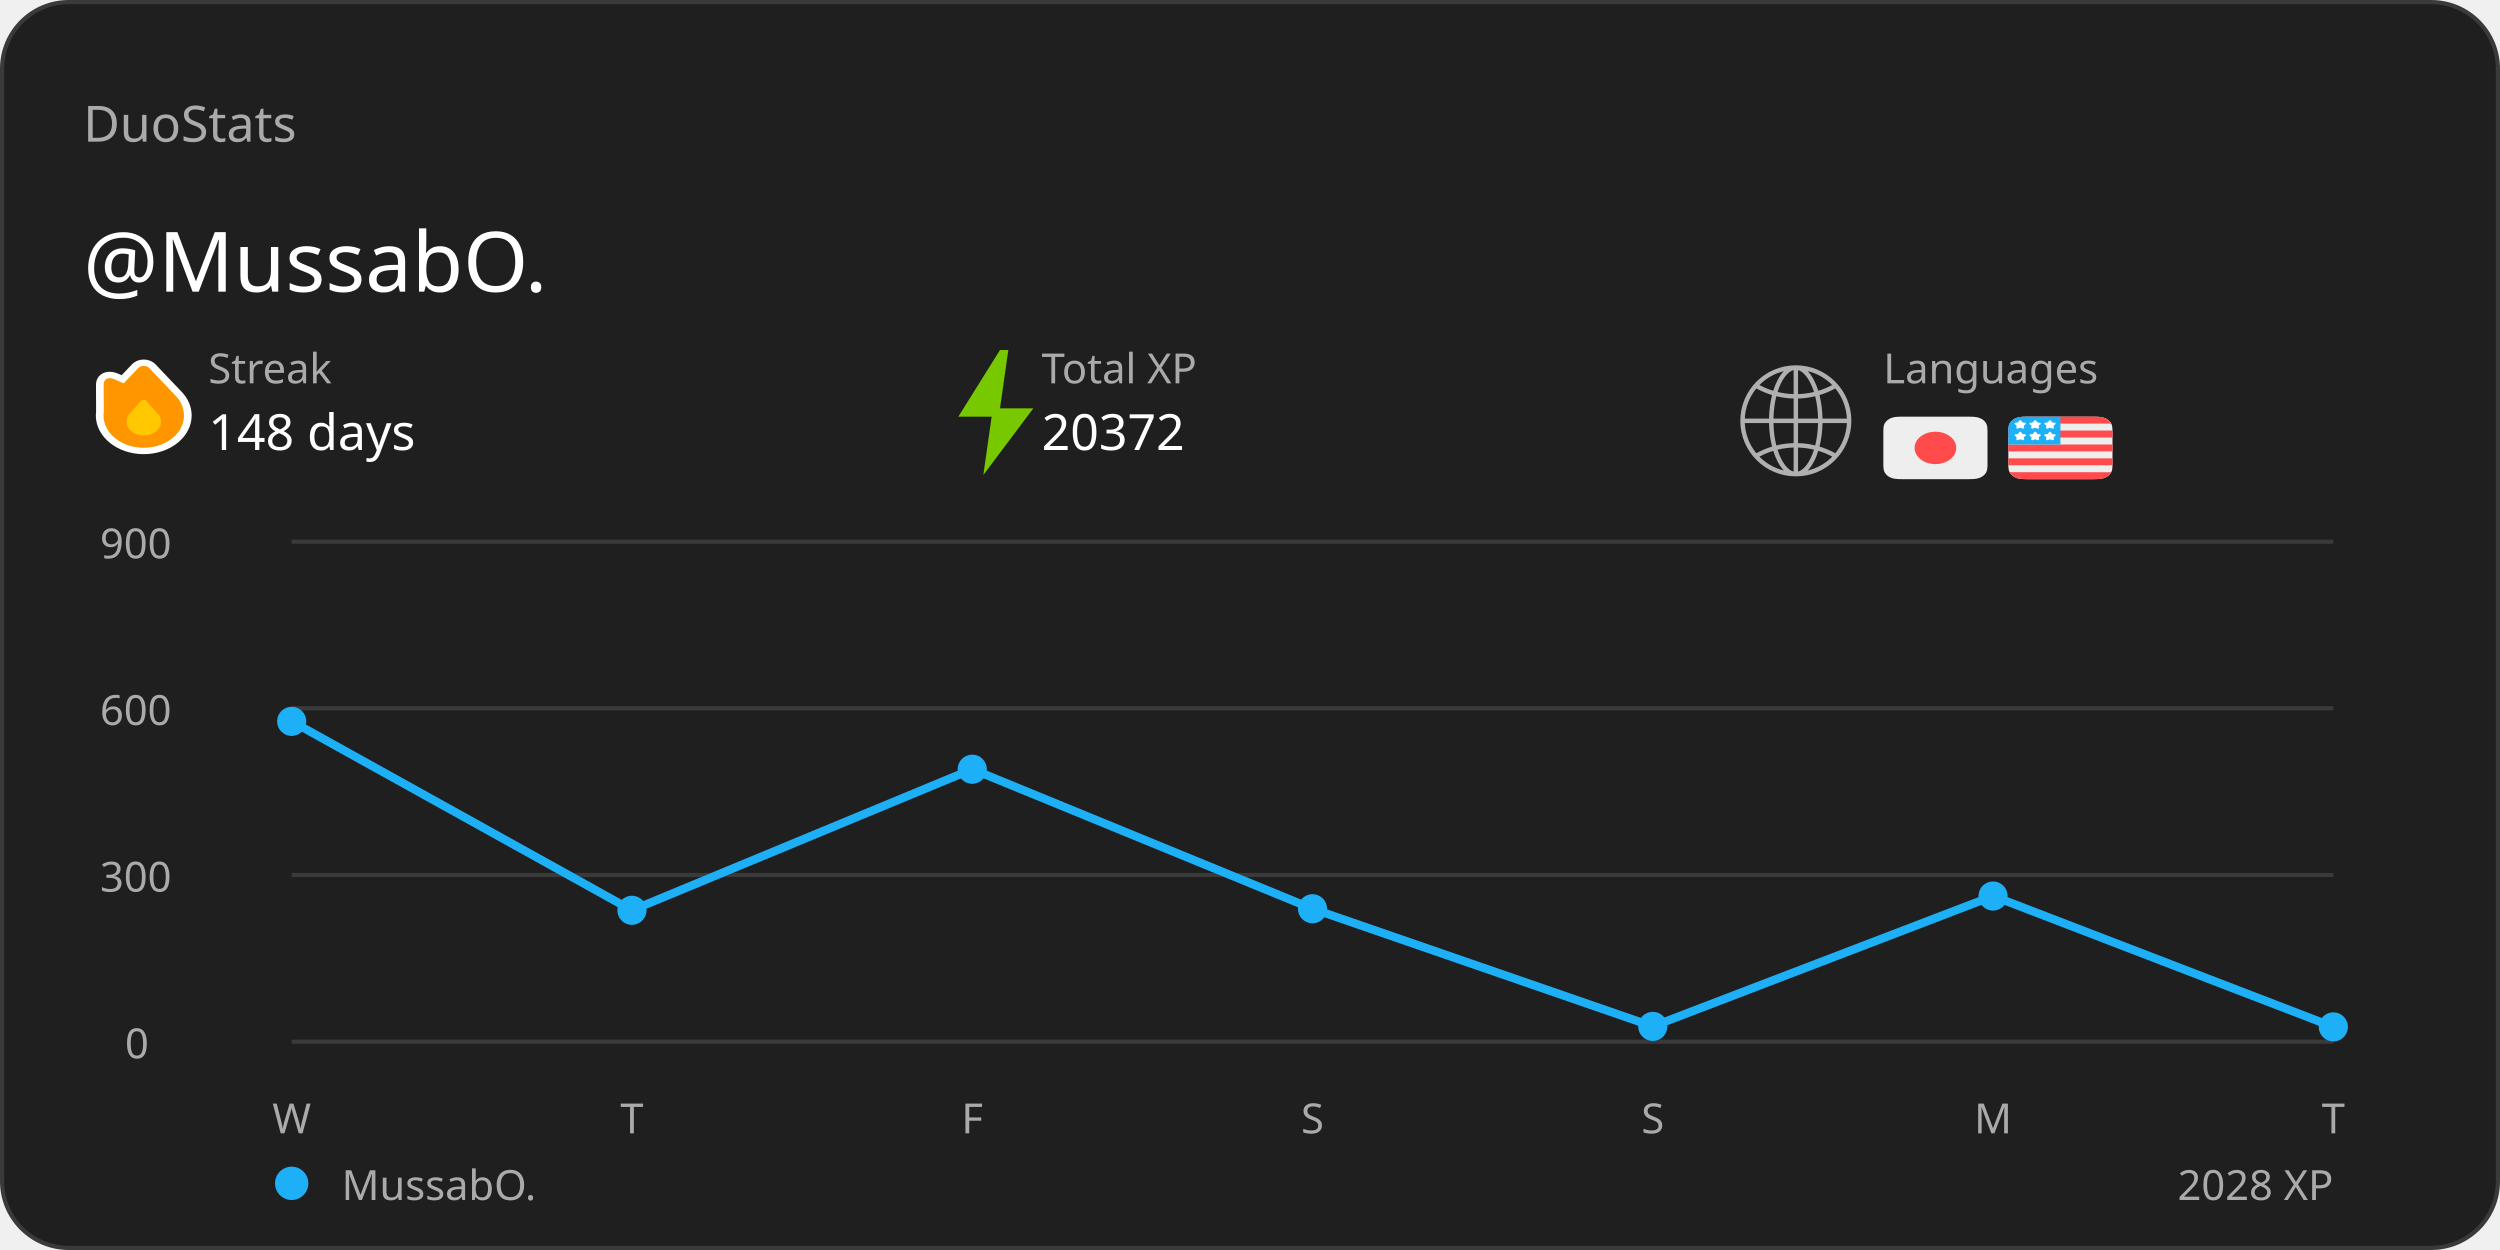
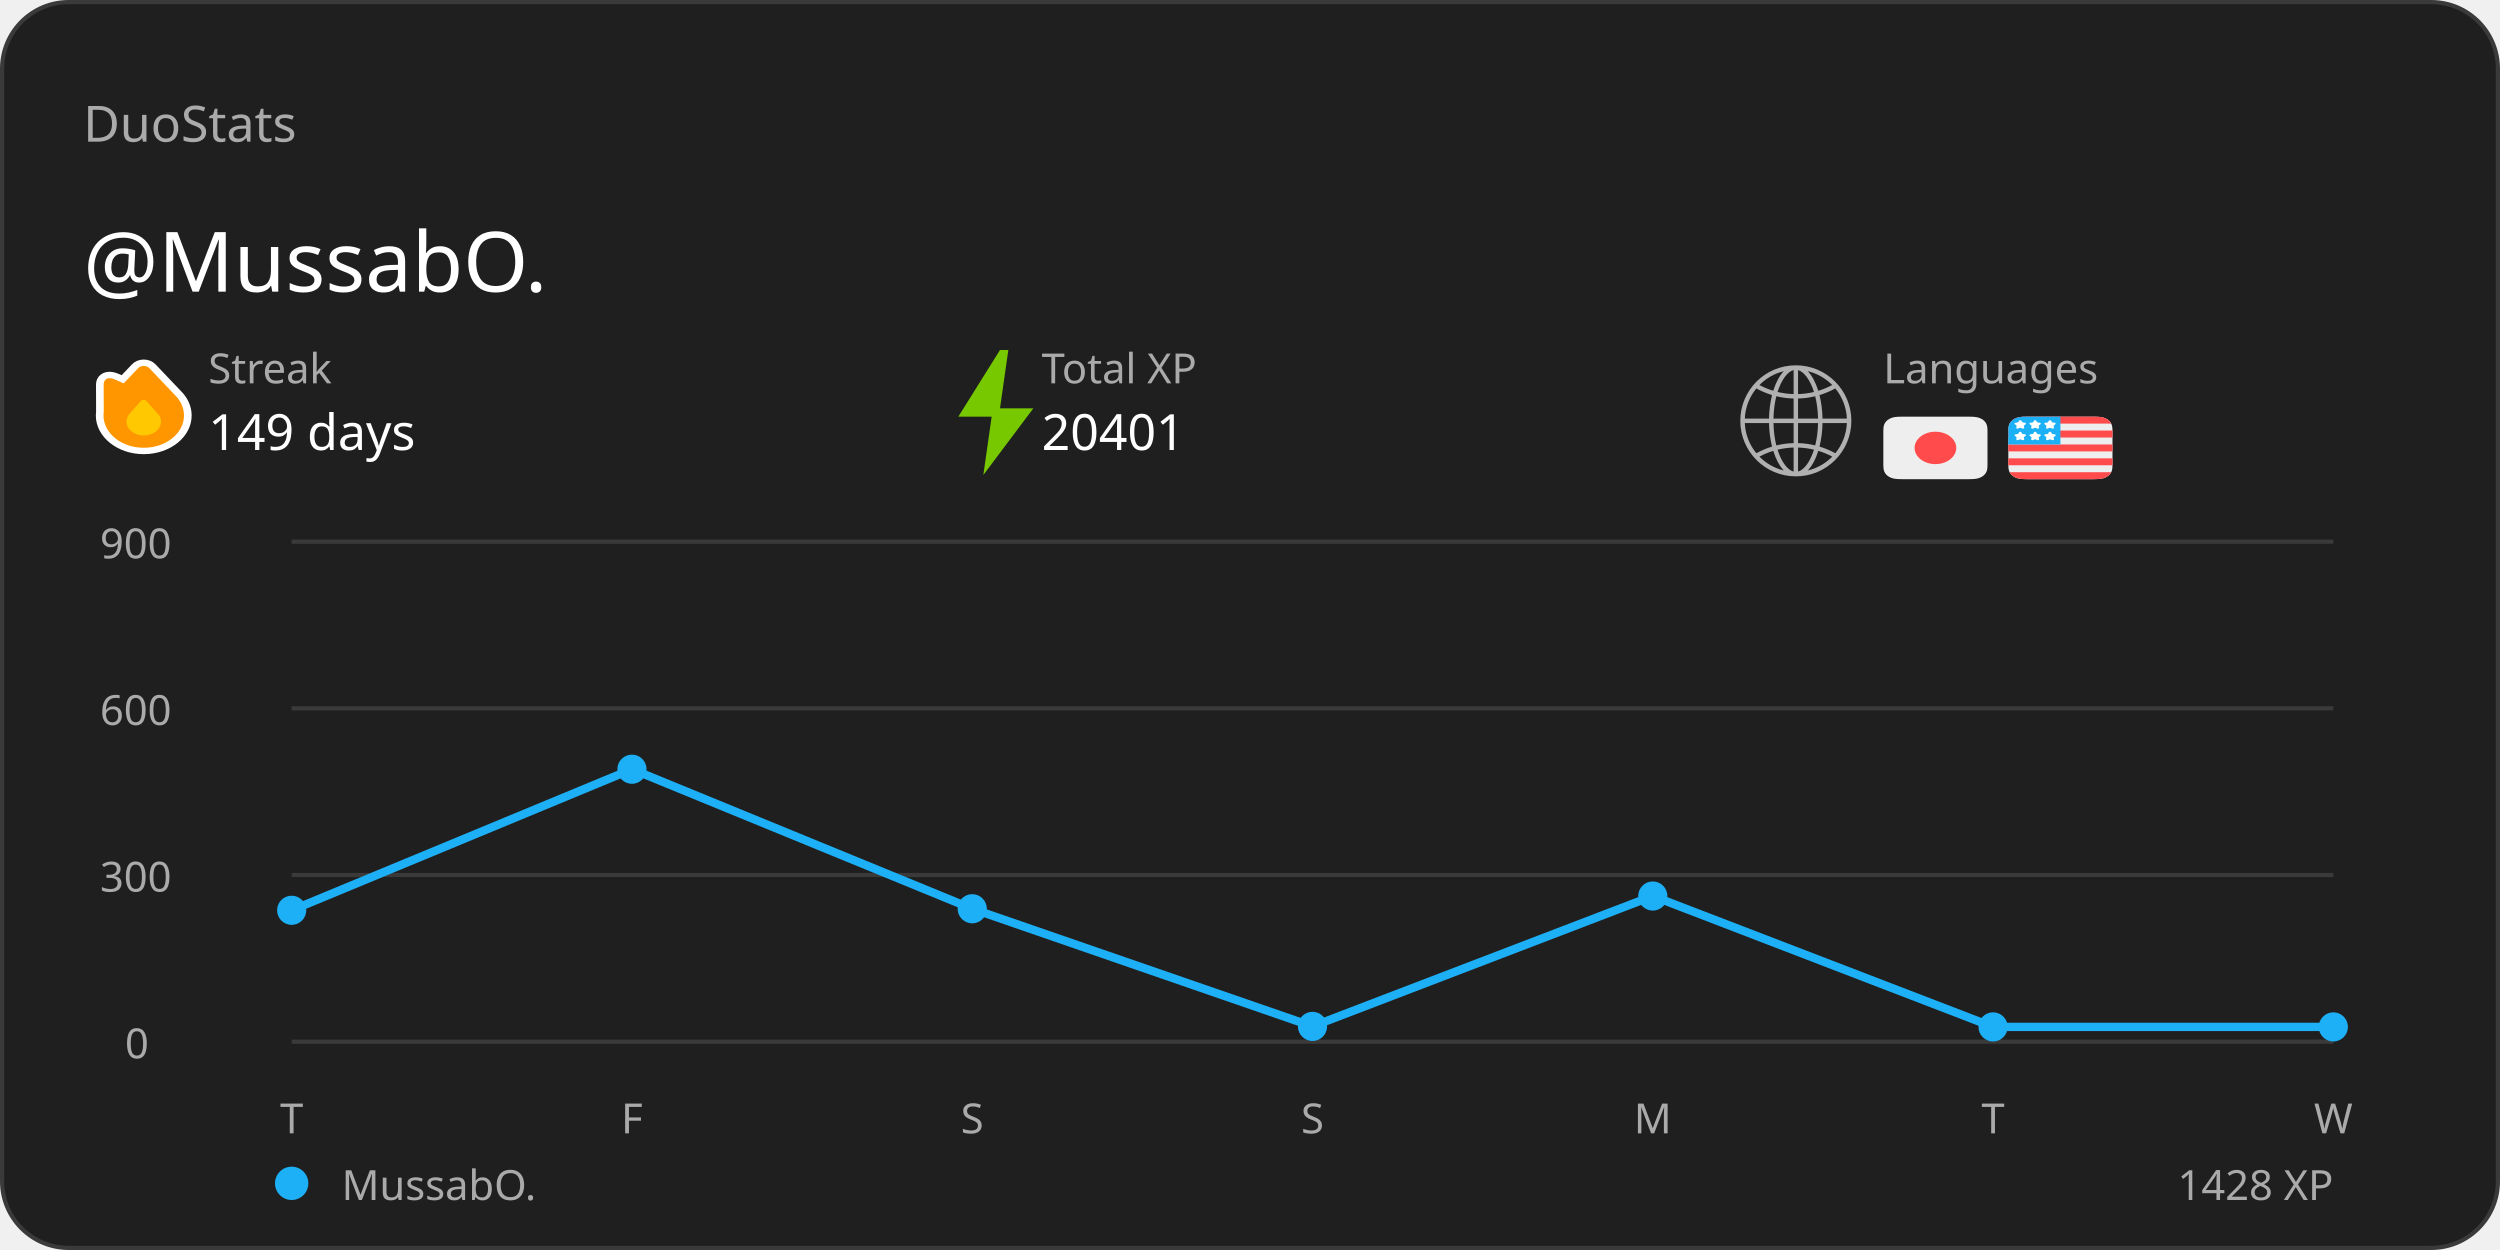
<svg xmlns="http://www.w3.org/2000/svg" width="600" height="300" viewBox="0 0 600 300">
  <rect x="0.5" y="0.5" width="599" height="299" rx="16" fill="#1F1F1F" stroke="#3A3A3A" />
  <text x="20" y="34" fill="#AAAAAA" font-size="12" font-family="DIN Round Pro, system-ui, sans-serif">DuoStats</text>
  <text x="20" y="70" fill="#FFFFFF" font-size="20" font-family="DIN Round Pro, system-ui, sans-serif">@MussabO.</text>
  <g transform="translate(23, 86) scale(0.92, 0.7666667)">
    <g id="Page-1" stroke="none" stroke-width="1" fill="none" fill-rule="evenodd">
      <g id="streak" transform="translate(1, 1)" fill-rule="nonzero">
        <g id="Group" fill="#FF9600" stroke="#FFFFFF" stroke-width="2">
          <path d="M0.068,15.675 L0.044,7.216 C0.039,5.334 1.25,3.942 3.056,4.246 C3.413,4.306 3.998,4.491 4.306,4.656 L5.997,5.561 L9.247,1.464 C9.793,0.776 10.622,0.376 11.5,0.376 C12.378,0.376 13.207,0.776 13.753,1.464 L20.523,10 C22.123,11.939 22.999,14.375 23,16.889 C23,23.034 17.843,28 11.5,28 C5.157,28 0,23.034 0,16.889 C0,16.481 0.023,16.076 0.068,15.675 Z" id="Path" />
        </g>
        <g id="Group" transform="translate(7, 11)" fill="#FFC800">
          <path d="M1.012,5.077 C1.026,5.04 1.046,5.005 1.069,4.973 L3.719,1.364 C3.893,1.127 4.17,0.987 4.464,0.987 C4.758,0.987 5.035,1.127 5.209,1.364 L7.732,4.8 C8.541,5.595 8.998,6.681 9,7.815 C9,10.208 6.985,12.148 4.5,12.148 C2.015,12.148 0,10.208 0,7.815 C0,6.776 0.38,5.823 1.012,5.077 L1.012,5.077 Z" id="Path" />
        </g>
      </g>
    </g>
  </g>
  <text x="50" y="92" fill="#AAAAAA" font-size="10" font-family="DIN Round Pro, system-ui, sans-serif">Streak</text>
-   <text x="50" y="108" fill="#FFFFFF" font-size="12" font-family="DIN Round Pro, system-ui, sans-serif">148 days</text>
+   <text x="50" y="108" fill="#FFFFFF" font-size="12" font-family="DIN Round Pro, system-ui, sans-serif">149 days</text>
  <path d="M240 84 230 100h8l-2 14 12-16h-8l2-14z" fill="#78C800" />
  <text x="250" y="92" fill="#AAAAAA" font-size="10" font-family="DIN Round Pro, system-ui, sans-serif">Total XP</text>
-   <text x="250" y="108" fill="#FFFFFF" font-size="12" font-family="DIN Round Pro, system-ui, sans-serif">20372</text>
+   <text x="250" y="108" fill="#FFFFFF" font-size="12" font-family="DIN Round Pro, system-ui, sans-serif">20401</text>
  <g transform="translate(415, 85) scale(1.0, 1.0)">
    <g id="SVGRepo_bgCarrier" stroke-width="0" />
    <g id="SVGRepo_tracerCarrier" stroke-linecap="round" stroke-linejoin="round" />
    <g id="SVGRepo_iconCarrier">
      <g id="icomoon-ignore"> </g>
      <path d="M16 2.672c-0.004 0-0.007 0-0.011 0-0.002 0-0.003 0-0.005 0-0.005 0-0.010 0.001-0.016 0.001-7.347 0.017-13.296 5.977-13.296 13.327 0 7.348 5.949 13.309 13.296 13.327 0.005 0 0.010 0.001 0.016 0.001 0.002 0 0.004 0 0.005 0 0.004 0 0.008 0 0.011 0 7.36 0 13.328-5.968 13.328-13.328s-5.968-13.328-13.328-13.328zM16.533 10.648c1.413-0.039 2.788-0.225 4.112-0.548 0.399 1.571 0.647 3.382 0.686 5.367h-4.798v-4.819zM16.533 9.582v-5.759c1.437 0.398 2.893 2.314 3.821 5.252-1.231 0.297-2.509 0.47-3.821 0.507zM15.467 3.81v5.772c-1.323-0.037-2.611-0.213-3.852-0.515 0.936-2.956 2.405-4.879 3.852-5.256zM15.467 10.647v4.82h-4.831c0.039-1.988 0.287-3.801 0.687-5.373 1.334 0.326 2.72 0.515 4.144 0.553zM9.563 15.467h-5.811c0.118-2.741 1.139-5.252 2.773-7.241 1.187 0.654 2.446 1.189 3.766 1.589-0.431 1.7-0.689 3.617-0.728 5.652zM9.563 16.533c0.039 2.034 0.297 3.951 0.728 5.651-1.319 0.401-2.579 0.936-3.766 1.59-1.635-1.989-2.656-4.5-2.773-7.241h5.811zM10.636 16.533h4.831v4.814c-1.424 0.038-2.81 0.228-4.145 0.555-0.399-1.571-0.647-3.383-0.686-5.369zM15.467 22.412v5.778c-1.448-0.378-2.919-2.303-3.854-5.263 1.241-0.302 2.53-0.478 3.854-0.515zM16.533 28.178v-5.765c1.313 0.038 2.591 0.211 3.822 0.508-0.928 2.941-2.384 4.86-3.822 5.257zM16.533 21.347v-4.814h4.798c-0.039 1.983-0.286 3.791-0.684 5.361-1.325-0.323-2.7-0.51-4.113-0.548zM22.404 16.533h5.845c-0.118 2.741-1.138 5.251-2.773 7.24-1.197-0.658-2.467-1.197-3.797-1.599 0.43-1.698 0.687-3.611 0.726-5.64zM22.404 15.467c-0.039-2.033-0.297-3.946-0.727-5.646 1.33-0.402 2.599-0.94 3.795-1.598 1.636 1.989 2.658 4.501 2.776 7.244h-5.845zM24.738 7.409c-1.061 0.564-2.18 1.031-3.35 1.385-0.623-2.005-1.498-3.642-2.533-4.717 2.27 0.545 4.297 1.719 5.883 3.332zM13.103 4.087c-1.029 1.073-1.9 2.702-2.521 4.697-1.158-0.353-2.268-0.815-3.319-1.375 1.575-1.602 3.587-2.774 5.84-3.322zM7.259 24.587c1.052-0.561 2.163-1.024 3.322-1.377 0.621 1.997 1.492 3.629 2.522 4.702-2.255-0.549-4.268-1.721-5.844-3.326zM18.855 27.922c1.036-1.075 1.911-2.712 2.535-4.721 1.17 0.355 2.29 0.82 3.351 1.387-1.586 1.614-3.614 2.791-5.886 3.334z" fill="#b0b0b0"> </path>
    </g>
  </g>
  <text x="452" y="92" fill="#AAAAAA" font-size="10" font-family="DIN Round Pro, system-ui, sans-serif">Languages</text>
  <g transform="translate(452, 100) scale(0.3571429, 0.2777778)">
    <g clip-path="url(#clip0_129_1008)">
      <path fill-rule="evenodd" clip-rule="evenodd" d="M12.563 0H57.437C61.805 0 63.389 0.455 64.987 1.309C66.584 2.163 67.837 3.416 68.691 5.013C69.545 6.61 70 8.195 70 12.563V41.437C70 45.805 69.545 47.389 68.691 48.986C67.837 50.584 66.584 51.837 64.987 52.691C63.389 53.545 61.805 54 57.437 54H12.563C8.195 54 6.61 53.545 5.013 52.691C3.416 51.837 2.163 50.584 1.309 48.986C0.455 47.389 0 45.805 0 41.437V12.563C0 8.195 0.455 6.61 1.309 5.013C2.163 3.416 3.416 2.163 5.013 1.309C6.61 0.455 8.195 0 12.563 0Z" fill="#EEEEEE" />
      <path d="M35 41C42.732 41 49 34.732 49 27C49 19.268 42.732 13 35 13C27.268 13 21 19.268 21 27C21 34.732 27.268 41 35 41Z" fill="#FF4B4B" />
    </g>
    <defs>
      <clipPath id="clip0_129_1008">
        <rect width="70" height="54" fill="white" />
      </clipPath>
    </defs>
  </g>
  <g transform="translate(482, 100) scale(0.3571429, 0.2777778)">
    <g clip-path="url(#clip0_129_593)">
      <path fill-rule="evenodd" clip-rule="evenodd" d="M12.563 0H57.437C61.805 0 63.389 0.455 64.987 1.309C66.584 2.163 67.837 3.416 68.691 5.013C69.545 6.61 70 8.195 70 12.563V41.437C70 45.805 69.545 47.389 68.691 48.986C67.837 50.584 66.584 51.837 64.987 52.691C63.389 53.545 61.805 54 57.437 54H12.563C8.195 54 6.61 53.545 5.013 52.691C3.416 51.837 2.163 50.584 1.309 48.986C0.455 47.389 0 45.805 0 41.437V12.563C0 8.195 0.455 6.61 1.309 5.013C2.163 3.416 3.416 2.163 5.013 1.309C6.61 0.455 8.195 0 12.563 0Z" fill="#EEEEEE" />
      <path fill-rule="evenodd" clip-rule="evenodd" d="M12.563 0H57.437C61.805 0 63.389 0.455 64.987 1.309C66.584 2.163 67.837 3.416 68.691 5.013C68.863 5.335 69.019 5.656 69.158 6H0.842C0.981 5.656 1.137 5.335 1.309 5.013C2.163 3.416 3.416 2.163 5.013 1.309C6.61 0.455 8.195 0 12.563 0Z" fill="#FF4B4B" />
      <path fill-rule="evenodd" clip-rule="evenodd" d="M69.997 12C69.999 12.182 70 12.37 70 12.563V18H0V12.563C0 12.37 0.001 12.182 0.003 12H69.997Z" fill="#FF4B4B" />
      <path fill-rule="evenodd" clip-rule="evenodd" d="M70 24V30H0V24H70Z" fill="#FF4B4B" />
      <path fill-rule="evenodd" clip-rule="evenodd" d="M70 41.437C70 41.63 69.999 41.818 69.997 42H0.003C0.001 41.818 0 41.63 0 41.437V36H70V41.437Z" fill="#FF4B4B" />
      <path fill-rule="evenodd" clip-rule="evenodd" d="M69.158 48C69.019 48.344 68.863 48.665 68.691 48.986C67.837 50.584 66.584 51.837 64.987 52.691C63.389 53.545 61.805 54 57.437 54H12.563C8.195 54 6.61 53.545 5.013 52.691C3.416 51.837 2.163 50.584 1.309 48.986C1.137 48.665 0.981 48.344 0.842 48H69.158Z" fill="#FF4B4B" />
      <path fill-rule="evenodd" clip-rule="evenodd" d="M12.563 0H35V24H0V12.563C0 8.195 0.455 6.61 1.309 5.013C2.163 3.416 3.416 2.163 5.013 1.309C6.61 0.455 8.195 0 12.563 0Z" fill="#1CB0F6" />
      <path d="M27.806 9.602L26.531 10.273C26.13 10.483 25.635 10.329 25.424 9.929C25.341 9.769 25.312 9.586 25.342 9.409L25.586 7.988C25.609 7.853 25.564 7.715 25.466 7.62L24.434 6.614C24.11 6.298 24.103 5.779 24.419 5.455C24.545 5.326 24.71 5.242 24.888 5.216L26.314 5.009C26.45 4.989 26.567 4.904 26.628 4.781L27.266 3.489C27.466 3.083 27.957 2.916 28.363 3.117C28.525 3.196 28.655 3.327 28.735 3.489L29.373 4.781C29.434 4.904 29.551 4.989 29.687 5.009L31.113 5.216C31.561 5.281 31.871 5.697 31.806 6.145C31.78 6.323 31.696 6.488 31.567 6.614L30.535 7.62C30.437 7.715 30.392 7.853 30.415 7.988L30.659 9.409C30.735 9.855 30.436 10.278 29.99 10.355C29.812 10.385 29.629 10.356 29.47 10.273L28.194 9.602C28.073 9.538 27.928 9.538 27.806 9.602Z" fill="white" />
      <path d="M27.806 19.602L26.531 20.273C26.13 20.483 25.635 20.329 25.424 19.929C25.341 19.769 25.312 19.587 25.342 19.409L25.586 17.988C25.609 17.853 25.564 17.715 25.466 17.62L24.434 16.614C24.11 16.298 24.103 15.779 24.419 15.455C24.545 15.326 24.71 15.242 24.888 15.216L26.314 15.009C26.45 14.989 26.567 14.904 26.628 14.781L27.266 13.489C27.466 13.083 27.957 12.916 28.363 13.117C28.525 13.196 28.655 13.327 28.735 13.489L29.373 14.781C29.434 14.904 29.551 14.989 29.687 15.009L31.113 15.216C31.561 15.281 31.871 15.697 31.806 16.145C31.78 16.323 31.696 16.488 31.567 16.614L30.535 17.62C30.437 17.715 30.392 17.853 30.415 17.988L30.659 19.409C30.735 19.855 30.436 20.278 29.99 20.355C29.812 20.385 29.629 20.356 29.47 20.273L28.194 19.602C28.073 19.538 27.928 19.538 27.806 19.602Z" fill="white" />
      <path d="M17.806 9.602L16.531 10.273C16.13 10.483 15.635 10.329 15.425 9.929C15.341 9.769 15.312 9.586 15.342 9.409L15.586 7.988C15.609 7.853 15.564 7.715 15.466 7.62L14.434 6.614C14.11 6.298 14.103 5.779 14.419 5.455C14.545 5.326 14.71 5.242 14.888 5.216L16.314 5.009C16.45 4.989 16.567 4.904 16.628 4.781L17.266 3.489C17.466 3.083 17.957 2.916 18.363 3.117C18.525 3.196 18.655 3.327 18.735 3.489L19.373 4.781C19.434 4.904 19.551 4.989 19.687 5.009L21.113 5.216C21.561 5.281 21.871 5.697 21.806 6.145C21.78 6.323 21.696 6.488 21.567 6.614L20.535 7.62C20.437 7.715 20.392 7.853 20.415 7.988L20.659 9.409C20.735 9.855 20.436 10.278 19.99 10.355C19.812 10.385 19.629 10.356 19.47 10.273L18.194 9.602C18.073 9.538 17.928 9.538 17.806 9.602Z" fill="white" />
      <path d="M17.806 19.602L16.531 20.273C16.13 20.483 15.635 20.329 15.425 19.929C15.341 19.769 15.312 19.587 15.342 19.409L15.586 17.988C15.609 17.853 15.564 17.715 15.466 17.62L14.434 16.614C14.11 16.298 14.103 15.779 14.419 15.455C14.545 15.326 14.71 15.242 14.888 15.216L16.314 15.009C16.45 14.989 16.567 14.904 16.628 14.781L17.266 13.489C17.466 13.083 17.957 12.916 18.363 13.117C18.525 13.196 18.655 13.327 18.735 13.489L19.373 14.781C19.434 14.904 19.551 14.989 19.687 15.009L21.113 15.216C21.561 15.281 21.871 15.697 21.806 16.145C21.78 16.323 21.696 16.488 21.567 16.614L20.535 17.62C20.437 17.715 20.392 17.853 20.415 17.988L20.659 19.409C20.735 19.855 20.436 20.278 19.99 20.355C19.812 20.385 19.629 20.356 19.47 20.273L18.194 19.602C18.073 19.538 17.928 19.538 17.806 19.602Z" fill="white" />
      <path d="M7.807 9.602L6.531 10.273C6.13 10.483 5.635 10.329 5.424 9.929C5.341 9.769 5.312 9.586 5.342 9.409L5.586 7.988C5.609 7.853 5.564 7.715 5.466 7.62L4.434 6.614C4.11 6.298 4.103 5.779 4.419 5.455C4.545 5.326 4.71 5.242 4.888 5.216L6.314 5.009C6.45 4.989 6.567 4.904 6.628 4.781L7.266 3.489C7.466 3.083 7.957 2.916 8.363 3.117C8.525 3.196 8.655 3.327 8.735 3.489L9.373 4.781C9.434 4.904 9.551 4.989 9.687 5.009L11.113 5.216C11.561 5.281 11.871 5.697 11.806 6.145C11.78 6.323 11.696 6.488 11.567 6.614L10.535 7.62C10.437 7.715 10.392 7.853 10.415 7.988L10.659 9.409C10.735 9.855 10.436 10.278 9.99 10.355C9.812 10.385 9.629 10.356 9.47 10.273L8.194 9.602C8.073 9.538 7.928 9.538 7.807 9.602Z" fill="white" />
      <path d="M7.807 19.602L6.531 20.273C6.13 20.483 5.635 20.329 5.424 19.929C5.341 19.769 5.312 19.587 5.342 19.409L5.586 17.988C5.609 17.853 5.564 17.715 5.466 17.62L4.434 16.614C4.11 16.298 4.103 15.779 4.419 15.455C4.545 15.326 4.71 15.242 4.888 15.216L6.314 15.009C6.45 14.989 6.567 14.904 6.628 14.781L7.266 13.489C7.466 13.083 7.957 12.916 8.363 13.117C8.525 13.196 8.655 13.327 8.735 13.489L9.373 14.781C9.434 14.904 9.551 14.989 9.687 15.009L11.113 15.216C11.561 15.281 11.871 15.697 11.806 16.145C11.78 16.323 11.696 16.488 11.567 16.614L10.535 17.62C10.437 17.715 10.392 17.853 10.415 17.988L10.659 19.409C10.735 19.855 10.436 20.278 9.99 20.355C9.812 20.385 9.629 20.356 9.47 20.273L8.194 19.602C8.073 19.538 7.928 19.538 7.807 19.602Z" fill="white" />
    </g>
    <defs>
      <clipPath id="clip0_129_593">
        <rect width="70" height="54" fill="white" />
      </clipPath>
    </defs>
  </g>
  <g stroke="#3A3A3A" stroke-width="1">
    <line x1="70" y1="250" x2="560" y2="250" />
    <line x1="70" y1="210" x2="560" y2="210" />
    <line x1="70" y1="170" x2="560" y2="170" />
    <line x1="70" y1="130" x2="560" y2="130" />
  </g>
  <g fill="#AAAAAA" font-size="10" font-family="DIN Round Pro, system-ui, sans-serif">
    <text x="30" y="254">0</text>
    <text x="24" y="214">300</text>
    <text x="24" y="174">600</text>
    <text x="24" y="134">900</text>
  </g>
-   <polyline points="70.0,173.122 151.667,218.467 233.333,184.611 315.0,218.1 396.667,246.333 478.333,215.044 560.0,246.456" fill="none" stroke="#1DB0F6" stroke-width="2" stroke-linecap="round" stroke-linejoin="round" />
-   <circle cx="70.0" cy="173.122" r="3.5" fill="#1DB0F6" />
-   <circle cx="151.667" cy="218.467" r="3.5" fill="#1DB0F6" />
-   <circle cx="233.333" cy="184.611" r="3.5" fill="#1DB0F6" />
-   <circle cx="315.0" cy="218.1" r="3.5" fill="#1DB0F6" />
-   <circle cx="396.667" cy="246.333" r="3.5" fill="#1DB0F6" />
-   <circle cx="478.333" cy="215.044" r="3.5" fill="#1DB0F6" />
+   <polyline points="70.0,218.467 151.667,184.611 233.333,218.1 315.0,246.333 396.667,215.044 478.333,246.456 560.0,246.456" fill="none" stroke="#1DB0F6" stroke-width="2" stroke-linecap="round" stroke-linejoin="round" />
+   <circle cx="70.0" cy="218.467" r="3.5" fill="#1DB0F6" />
+   <circle cx="151.667" cy="184.611" r="3.5" fill="#1DB0F6" />
+   <circle cx="233.333" cy="218.1" r="3.5" fill="#1DB0F6" />
+   <circle cx="315.0" cy="246.333" r="3.5" fill="#1DB0F6" />
+   <circle cx="396.667" cy="215.044" r="3.5" fill="#1DB0F6" />
+   <circle cx="478.333" cy="246.456" r="3.5" fill="#1DB0F6" />
  <circle cx="560.0" cy="246.456" r="3.5" fill="#1DB0F6" />
-   <text x="70.0" y="272" fill="#AAAAAA" font-size="10" text-anchor="middle" font-family="DIN Round Pro, system-ui, sans-serif">W</text>
-   <text x="151.667" y="272" fill="#AAAAAA" font-size="10" text-anchor="middle" font-family="DIN Round Pro, system-ui, sans-serif">T</text>
-   <text x="233.333" y="272" fill="#AAAAAA" font-size="10" text-anchor="middle" font-family="DIN Round Pro, system-ui, sans-serif">F</text>
+   <text x="70.0" y="272" fill="#AAAAAA" font-size="10" text-anchor="middle" font-family="DIN Round Pro, system-ui, sans-serif">T</text>
+   <text x="151.667" y="272" fill="#AAAAAA" font-size="10" text-anchor="middle" font-family="DIN Round Pro, system-ui, sans-serif">F</text>
+   <text x="233.333" y="272" fill="#AAAAAA" font-size="10" text-anchor="middle" font-family="DIN Round Pro, system-ui, sans-serif">S</text>
  <text x="315.0" y="272" fill="#AAAAAA" font-size="10" text-anchor="middle" font-family="DIN Round Pro, system-ui, sans-serif">S</text>
-   <text x="396.667" y="272" fill="#AAAAAA" font-size="10" text-anchor="middle" font-family="DIN Round Pro, system-ui, sans-serif">S</text>
-   <text x="478.333" y="272" fill="#AAAAAA" font-size="10" text-anchor="middle" font-family="DIN Round Pro, system-ui, sans-serif">M</text>
-   <text x="560.0" y="272" fill="#AAAAAA" font-size="10" text-anchor="middle" font-family="DIN Round Pro, system-ui, sans-serif">T</text>
+   <text x="396.667" y="272" fill="#AAAAAA" font-size="10" text-anchor="middle" font-family="DIN Round Pro, system-ui, sans-serif">M</text>
+   <text x="478.333" y="272" fill="#AAAAAA" font-size="10" text-anchor="middle" font-family="DIN Round Pro, system-ui, sans-serif">T</text>
+   <text x="560.0" y="272" fill="#AAAAAA" font-size="10" text-anchor="middle" font-family="DIN Round Pro, system-ui, sans-serif">W</text>
  <circle cx="70" cy="284" r="4" fill="#1DB0F6" />
  <text x="82" y="288" fill="#AAAAAA" font-size="10" font-family="DIN Round Pro, system-ui, sans-serif">MussabO.</text>
-   <text x="560" y="288" fill="#AAAAAA" font-size="10" text-anchor="end" font-family="DIN Round Pro, system-ui, sans-serif">2028 XP</text>
+   <text x="560" y="288" fill="#AAAAAA" font-size="10" text-anchor="end" font-family="DIN Round Pro, system-ui, sans-serif">1428 XP</text>
</svg>
